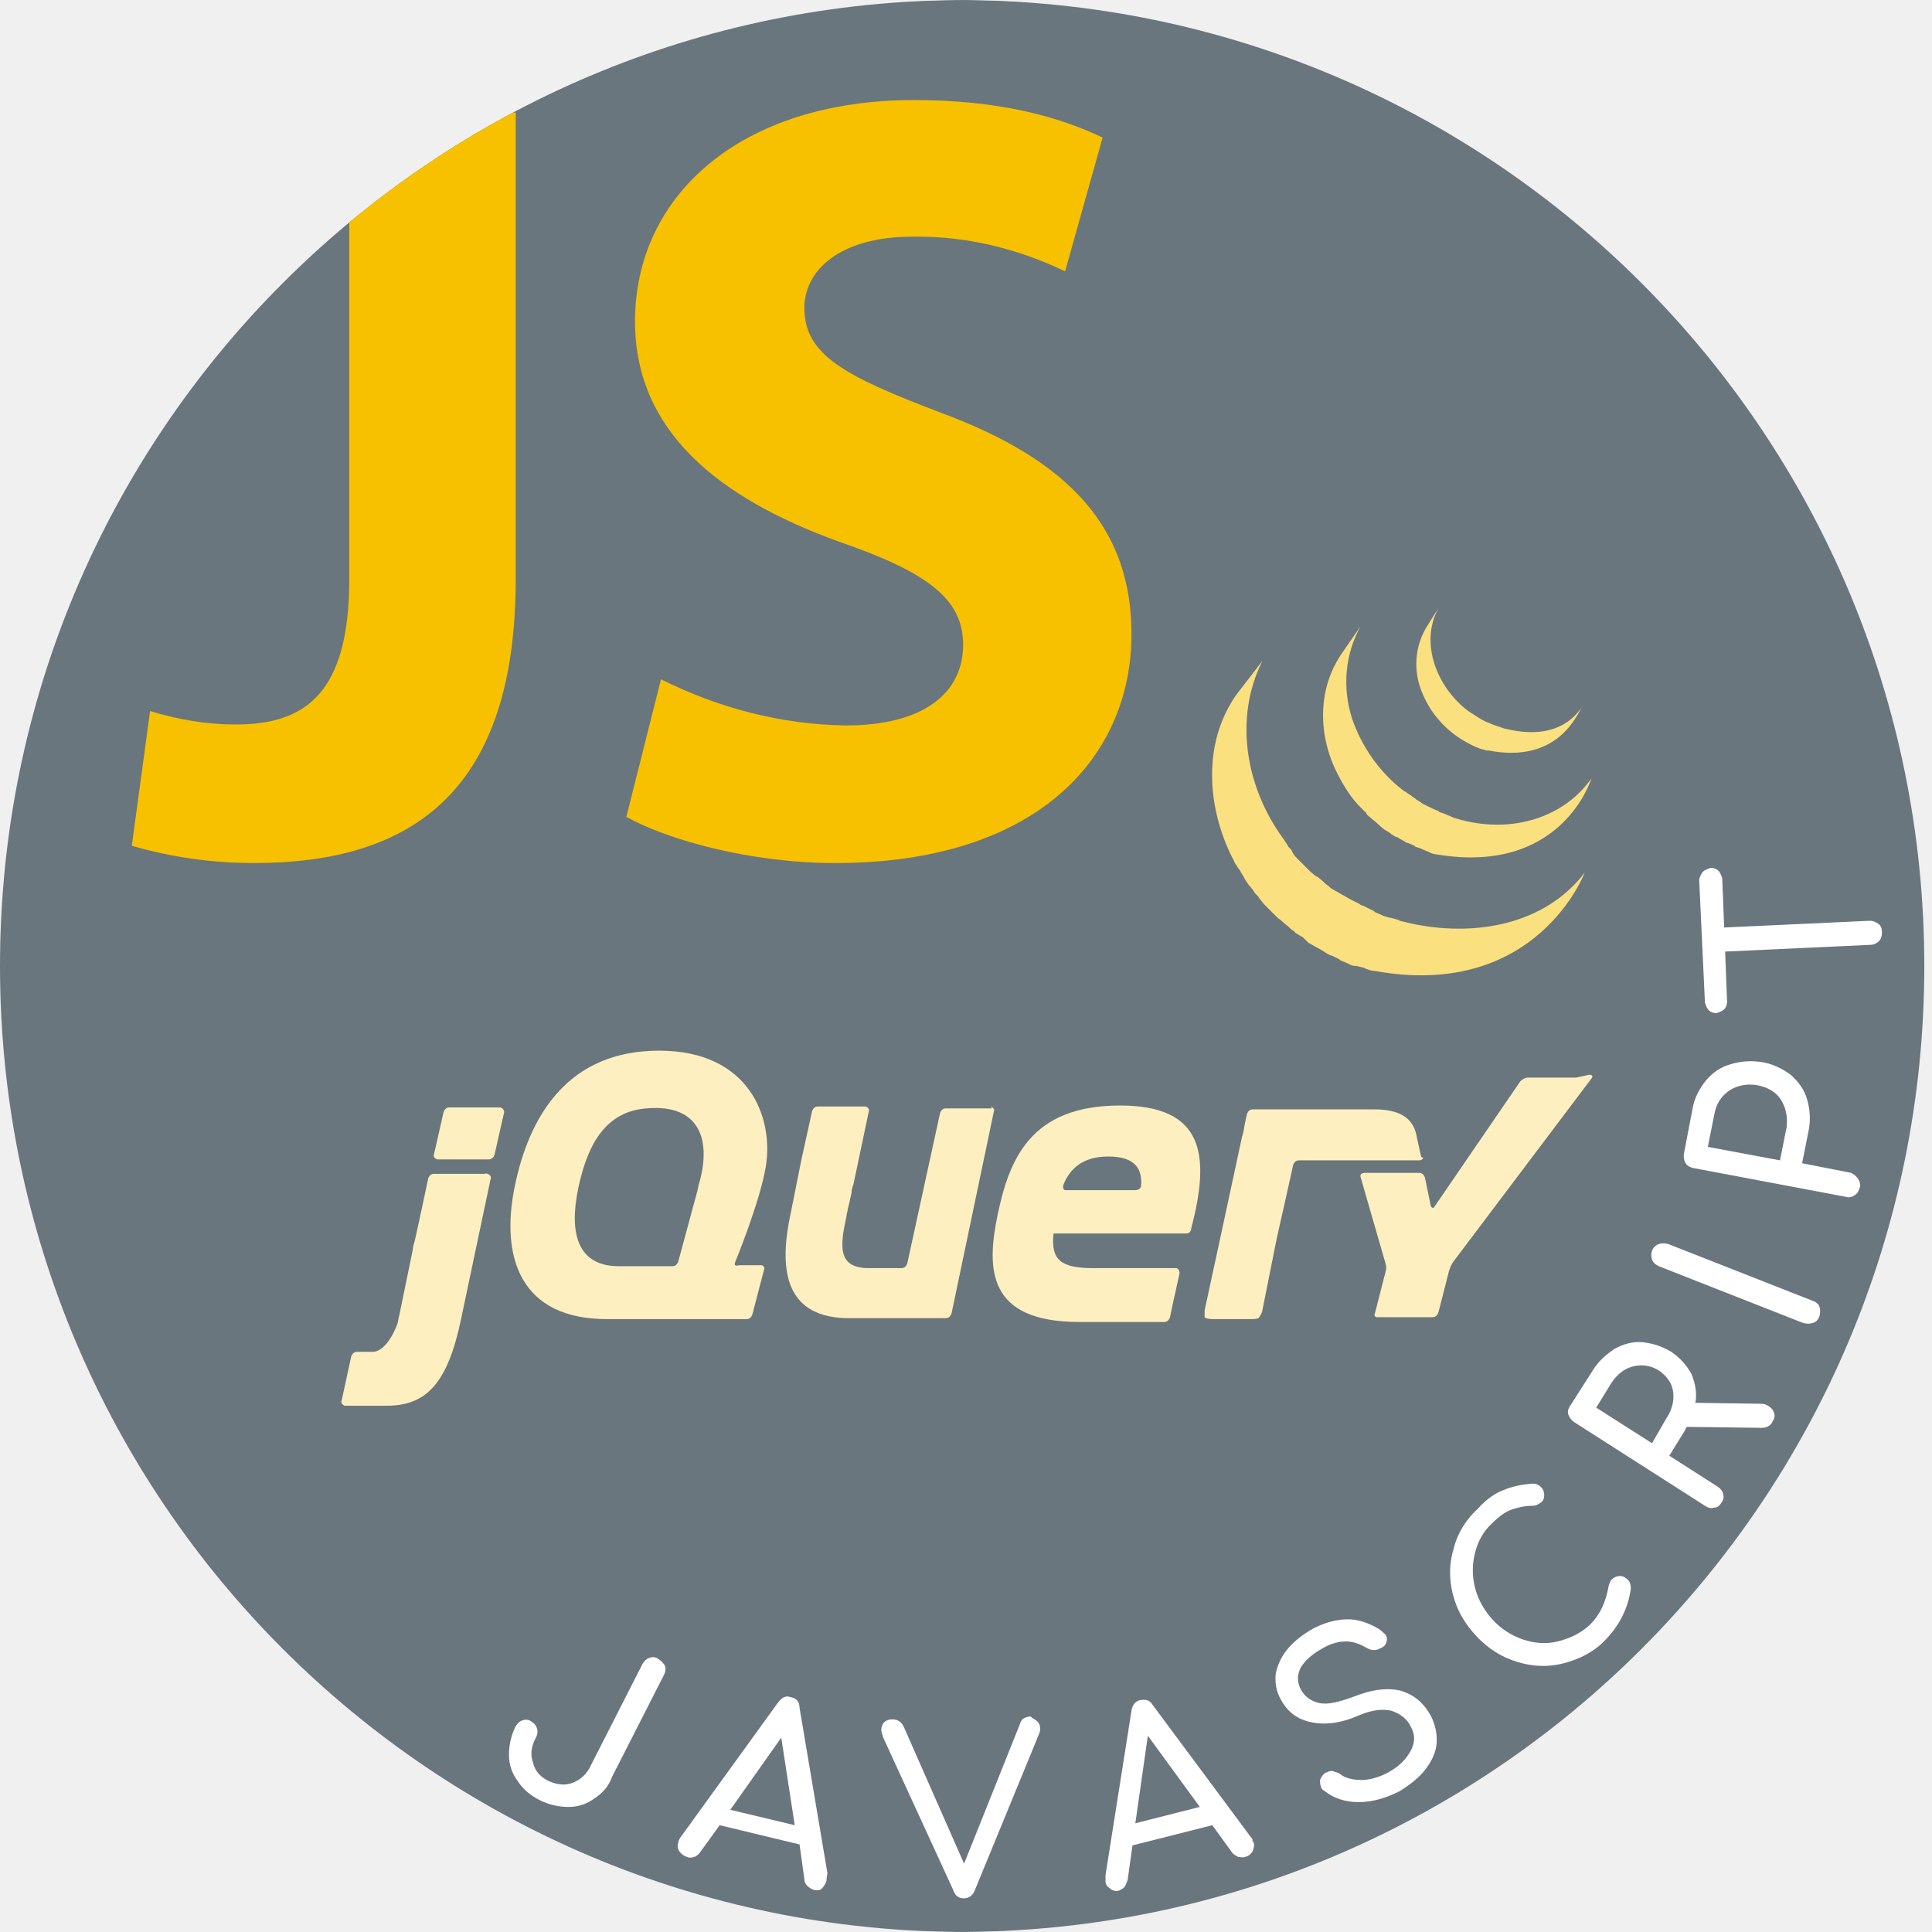
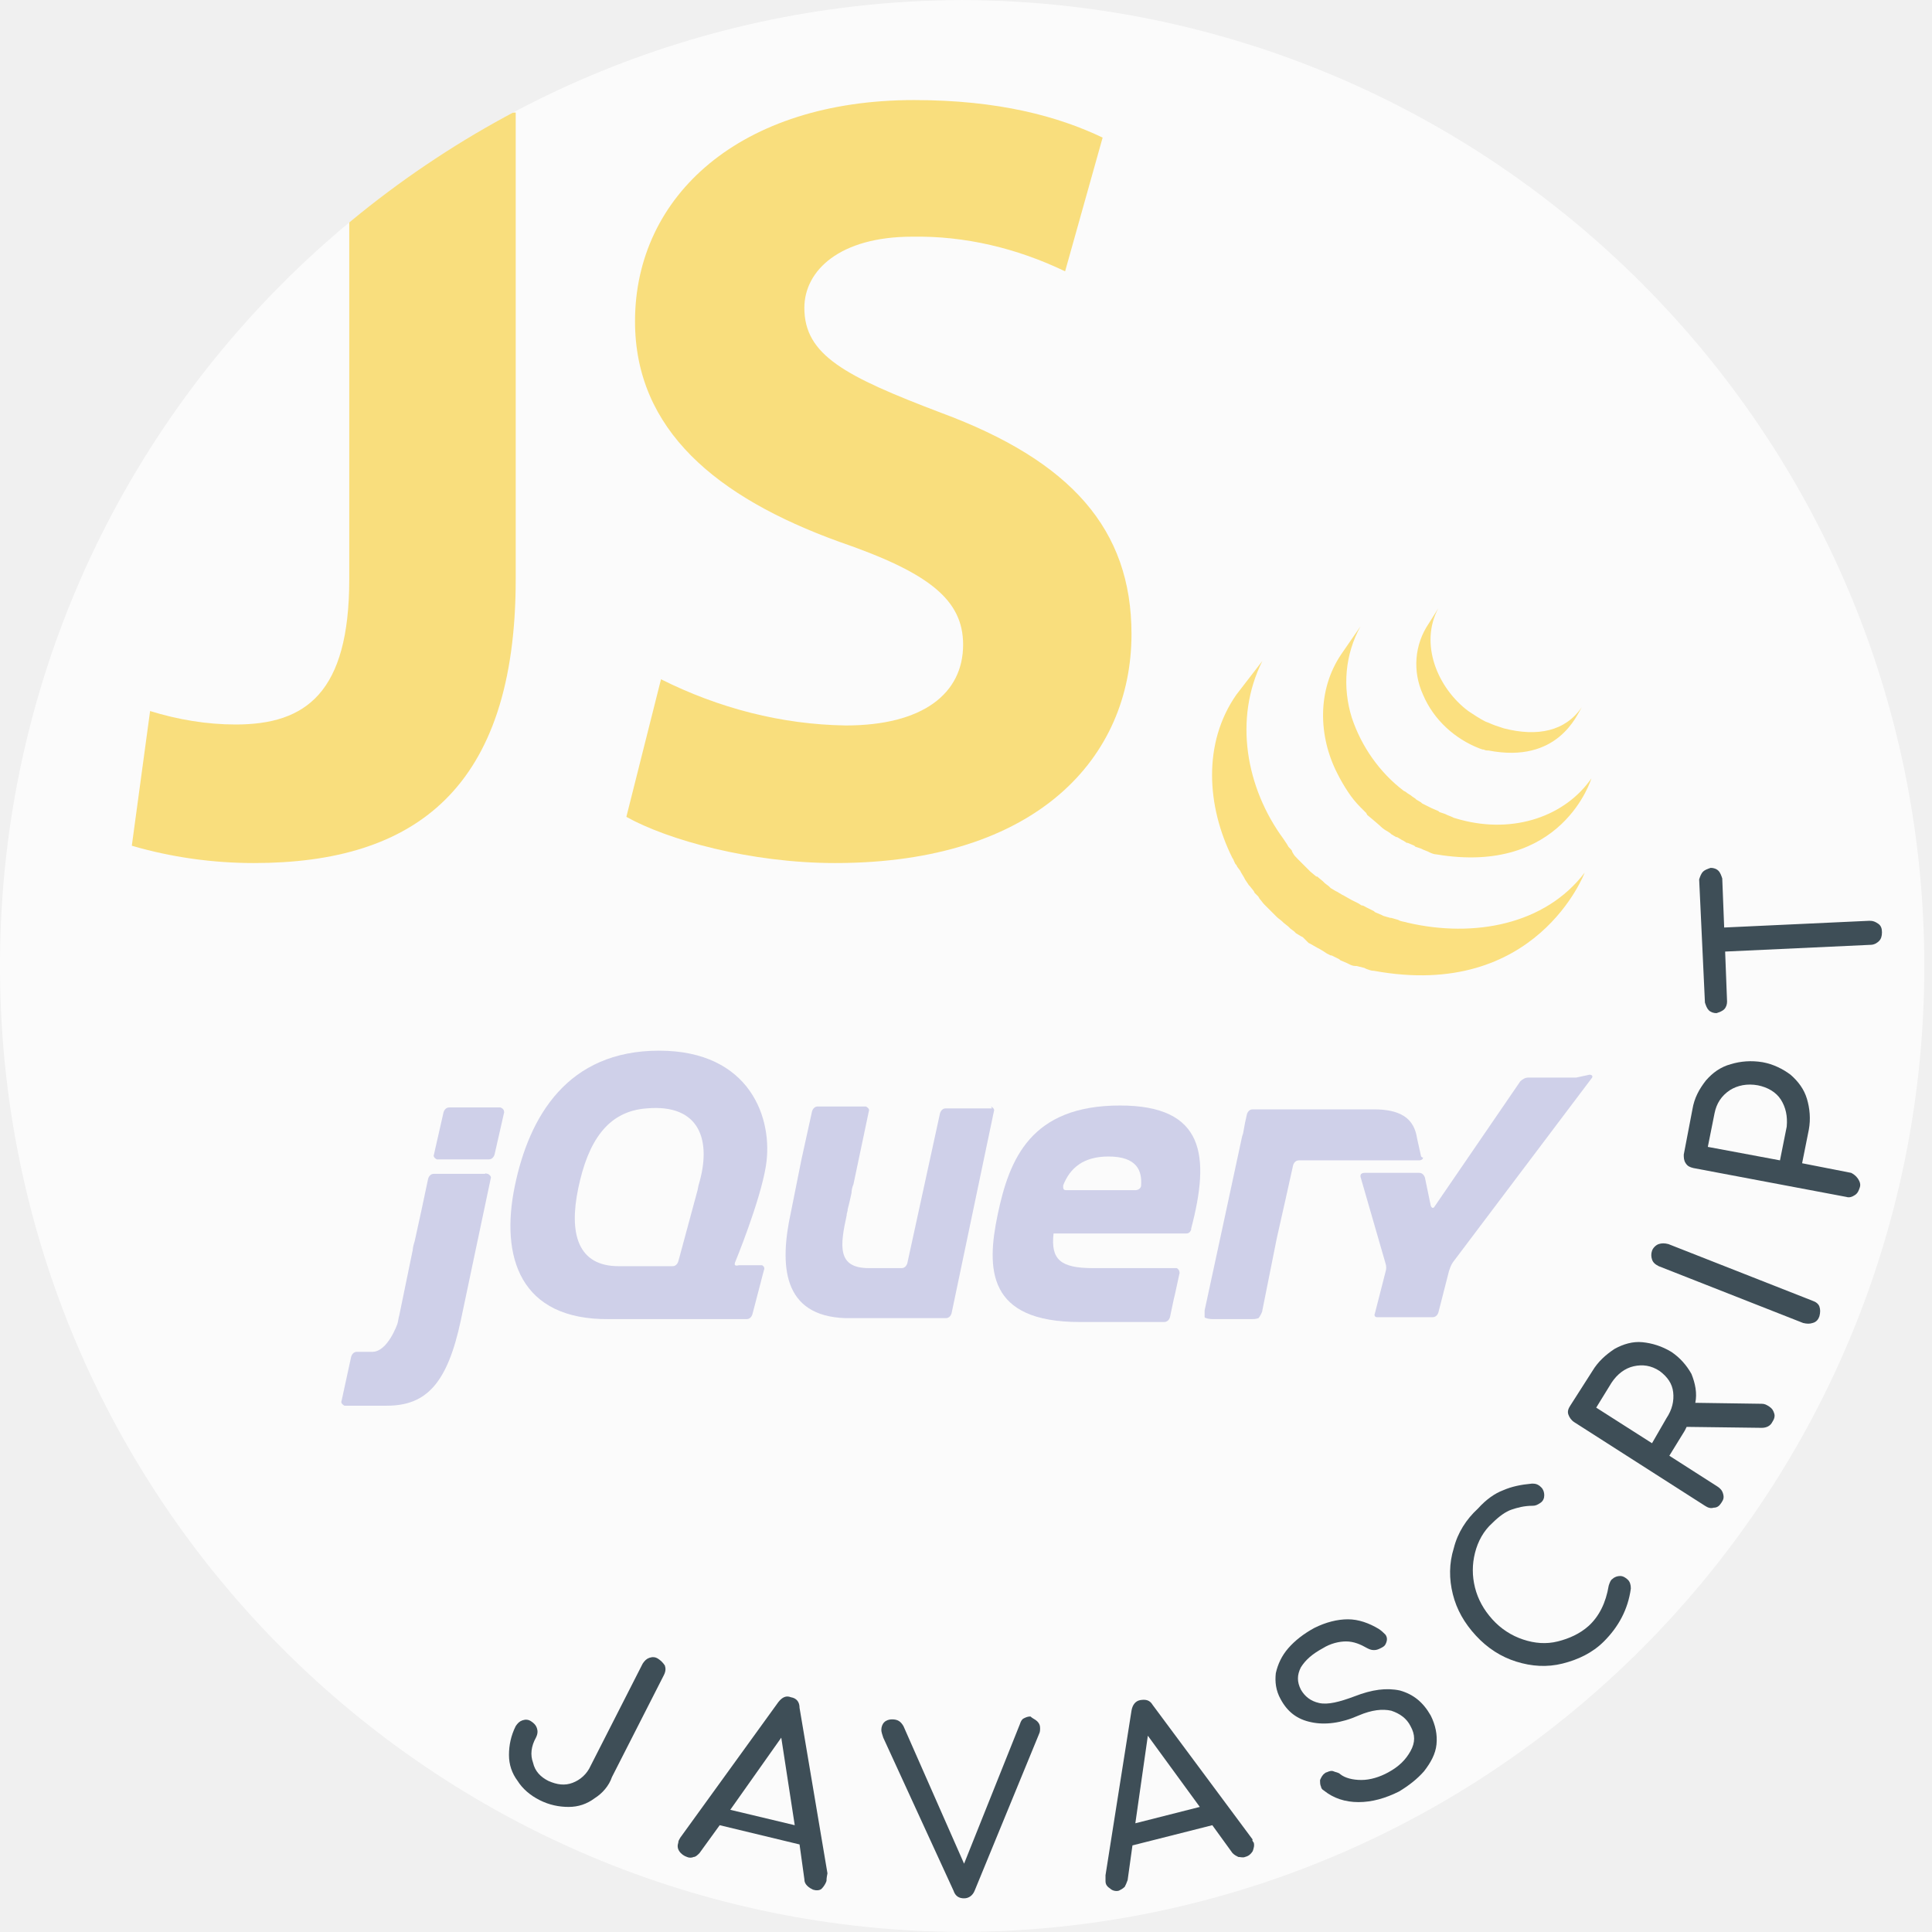
<svg xmlns="http://www.w3.org/2000/svg" xmlns:xlink="http://www.w3.org/1999/xlink" version="1.1" id="Layer_1" x="0px" y="0px" viewBox="0 0 200.8 200.8" style="enable-background:new 0 0 200.8 200.8;" xml:space="preserve">
  <style type="text/css">
	.st0{clip-path:url(#SVGID_2_);}
	.st1{opacity:0.75;}
- 	.st2{fill:#3E4E57;}
+ 	.st2{fill:#FFFFFF;}
	.st3{enable-background:new    ;}
- 	.st4{fill:#FFFFFF;}
- 	.st5{fill:#FDEFBF;}
+ 	.st4{fill:#3E4E57;}
+ 	.st5{fill:#CFD0E9;}
	.st6{fill:#FBE080;}
- 	.st7{fill:#F7C100;}
+ 	.st7{opacity:0.5;}
+ 	.st8{fill:#F7C100;}
</style>
  <g>
-     <defs>
-       <circle id="SVGID_1_" cx="100.4" cy="100.4" r="100.4" />
-     </defs>
-     <clipPath id="SVGID_2_">
-       <use xlink:href="#SVGID_1_" style="overflow:visible;" />
-     </clipPath>
-     <g class="st0">
-       <g class="st1">
-         <circle class="st2" cx="99.6" cy="100.4" r="100.4" />
-       </g>
-       <g class="st3">
-         <path class="st4" d="M61.8,186.9c-0.8,0.6-1.7,0.9-2.7,0.9c-1,0-2-0.2-3-0.7c-1-0.5-1.8-1.2-2.3-2c-0.6-0.8-0.9-1.7-0.9-2.7     c0-1,0.2-2,0.7-3c0.2-0.3,0.4-0.5,0.7-0.6c0.3-0.1,0.6-0.1,0.9,0.1c0.3,0.2,0.5,0.4,0.6,0.7c0.1,0.3,0.1,0.6-0.1,1     c-0.5,0.9-0.6,1.8-0.3,2.6c0.2,0.9,0.8,1.5,1.6,1.9c0.9,0.4,1.7,0.5,2.5,0.2c0.8-0.3,1.5-0.9,1.9-1.8l5.4-10.6     c0.2-0.3,0.4-0.5,0.7-0.6c0.3-0.1,0.6-0.1,0.9,0.1c0.3,0.2,0.5,0.4,0.7,0.7c0.1,0.3,0.1,0.6-0.1,1l-5.4,10.6     C63.3,185.6,62.6,186.4,61.8,186.9z" />
-       </g>
-       <g class="st3">
-         <path class="st4" d="M85.9,195.5c-0.1,0.3-0.3,0.6-0.5,0.8s-0.6,0.2-0.9,0.1c-0.2-0.1-0.4-0.2-0.6-0.4c-0.2-0.2-0.3-0.4-0.3-0.7     l-0.5-3.6l-8.3-2l-2.1,2.9c-0.2,0.2-0.4,0.4-0.6,0.4c-0.2,0.1-0.5,0.1-0.7,0c-0.3-0.1-0.6-0.3-0.8-0.6c-0.2-0.3-0.2-0.6-0.1-0.9     c0-0.2,0.1-0.3,0.2-0.5l10.2-14.1c0.4-0.5,0.8-0.7,1.3-0.5c0.6,0.1,0.9,0.5,0.9,1.1l2.9,17.2C85.9,195.2,85.9,195.4,85.9,195.5z      M82.6,189.7l-1.4-9.1l-5.3,7.5L82.6,189.7z" />
-       </g>
-       <g class="st3">
-         <path class="st4" d="M107.8,178.9c0.2,0.2,0.3,0.4,0.3,0.7c0,0.2,0,0.4-0.1,0.6l-6.7,16.3c-0.2,0.5-0.6,0.8-1.1,0.8     c-0.5,0-0.9-0.2-1.1-0.8l-7.3-15.9c-0.1-0.3-0.2-0.6-0.2-0.8c0-0.3,0.1-0.6,0.3-0.8s0.5-0.3,0.8-0.3c0.6,0,0.9,0.2,1.2,0.7     l6.3,14.3l5.8-14.5c0.1-0.3,0.2-0.5,0.4-0.6c0.2-0.1,0.4-0.2,0.7-0.2C107.3,178.6,107.6,178.7,107.8,178.9z" />
-       </g>
-       <g class="st3">
-         <path class="st4" d="M130.3,191.5c0.1,0.3,0,0.6-0.1,0.9c-0.2,0.3-0.4,0.5-0.8,0.6c-0.2,0.1-0.5,0-0.7,0     c-0.2-0.1-0.4-0.2-0.6-0.4l-2.1-2.9l-8.3,2.1l-0.5,3.6c-0.1,0.3-0.2,0.5-0.3,0.7c-0.2,0.2-0.4,0.3-0.6,0.4     c-0.3,0.1-0.7,0-0.9-0.2c-0.3-0.2-0.5-0.4-0.5-0.8c0-0.2,0-0.3,0-0.6l2.7-17.1c0.1-0.6,0.4-1,0.9-1.1c0.6-0.1,1,0,1.3,0.5     l10.4,14C130.1,191.2,130.2,191.4,130.3,191.5z M124.7,187.8l-5.4-7.4l-1.3,9.1L124.7,187.8z" />
-       </g>
-       <g class="st3">
-         <path class="st4" d="M140.1,168.3c1.1,0,2.2,0.4,3.2,1c0.3,0.2,0.5,0.4,0.7,0.6c0.2,0.3,0.2,0.6,0,1c-0.1,0.2-0.3,0.3-0.5,0.4     c-0.2,0.1-0.4,0.2-0.7,0.2s-0.5-0.1-0.7-0.2c-0.7-0.4-1.4-0.7-2.2-0.7c-0.7,0-1.6,0.2-2.4,0.7c-1.1,0.6-1.8,1.2-2.3,2     c-0.4,0.8-0.4,1.5,0,2.3c0.4,0.7,1,1.2,1.9,1.4c0.9,0.2,2.1-0.1,3.7-0.7c1.8-0.7,3.3-0.9,4.7-0.6c1.4,0.4,2.4,1.2,3.2,2.6     c0.5,1,0.7,2,0.6,3s-0.6,1.9-1.3,2.8c-0.7,0.8-1.6,1.5-2.6,2.1c-1.4,0.7-2.8,1.1-4.2,1.1c-1.4,0-2.6-0.4-3.6-1.2     c-0.2-0.1-0.3-0.3-0.3-0.4c-0.1-0.2-0.1-0.4-0.1-0.7c0.1-0.2,0.2-0.5,0.5-0.7c0,0,0.1-0.1,0.2-0.1c0.2-0.1,0.5-0.2,0.7-0.1     s0.5,0.1,0.7,0.3c0.5,0.4,1.3,0.6,2.2,0.6c0.9,0,1.9-0.3,2.8-0.8c1.1-0.6,1.8-1.3,2.3-2.2c0.5-0.9,0.5-1.7,0-2.6     c-0.4-0.8-1.1-1.3-2-1.6c-0.9-0.2-2-0.1-3.4,0.5c-1.8,0.8-3.5,1-4.9,0.7c-1.5-0.3-2.5-1.1-3.2-2.4c-0.5-0.9-0.6-1.8-0.5-2.7     c0.2-0.9,0.6-1.8,1.3-2.6c0.7-0.8,1.6-1.5,2.7-2.1C137.8,168.6,139,168.3,140.1,168.3z" />
-       </g>
-       <g class="st3">
-         <path class="st4" d="M156.2,154.9c0.9-0.4,1.9-0.6,3-0.7c0.2,0,0.4,0,0.6,0.1c0.2,0.1,0.3,0.2,0.4,0.3c0.2,0.2,0.3,0.5,0.3,0.8     s-0.1,0.6-0.4,0.8s-0.5,0.3-0.8,0.3c-0.9,0-1.6,0.2-2.2,0.4c-0.6,0.2-1.3,0.7-2,1.4c-0.9,0.8-1.5,1.9-1.8,3.1s-0.3,2.4,0,3.6     c0.3,1.2,0.9,2.3,1.8,3.3c0.9,1,2,1.7,3.2,2.1s2.4,0.5,3.6,0.2s2.3-0.8,3.2-1.6c1.1-1,1.8-2.4,2.1-4.2c0.1-0.3,0.2-0.6,0.4-0.7     c0.2-0.2,0.5-0.3,0.8-0.3c0.3,0,0.6,0.2,0.8,0.4c0.2,0.2,0.3,0.5,0.3,0.9c-0.3,2.2-1.3,4-2.8,5.5c-1.2,1.2-2.7,1.9-4.3,2.3     c-1.6,0.4-3.2,0.3-4.8-0.2c-1.6-0.5-3-1.4-4.2-2.7c-1.2-1.3-2-2.7-2.4-4.3s-0.4-3.2,0.1-4.8c0.4-1.6,1.3-3,2.5-4.1     C154.5,155.8,155.4,155.2,156.2,154.9z" />
-       </g>
-       <g class="st3">
-         <path class="st4" d="M183.9,146.2c0.3,0.2,0.4,0.4,0.5,0.7c0.1,0.3,0,0.6-0.2,0.9c-0.2,0.4-0.6,0.6-1.1,0.6l-7.8-0.1l-0.2,0.4     l-1.6,2.6l5,3.2c0.3,0.2,0.5,0.4,0.6,0.8s0,0.6-0.2,0.9c-0.2,0.3-0.4,0.5-0.8,0.5c-0.3,0.1-0.6,0-0.9-0.2l-13.6-8.7     c-0.3-0.2-0.5-0.5-0.6-0.8c-0.1-0.3,0-0.6,0.2-0.9l2.3-3.6c0.6-1,1.4-1.7,2.3-2.3c0.9-0.5,1.9-0.8,2.9-0.7s2,0.4,3,1     c0.9,0.6,1.6,1.4,2.1,2.3c0.4,1,0.6,2,0.4,3l6.9,0.1C183.4,145.9,183.6,146,183.9,146.2z M173.2,147.4c0.6-0.9,0.8-1.8,0.7-2.7     c-0.1-0.9-0.6-1.6-1.4-2.2c-0.9-0.6-1.8-0.7-2.7-0.5c-0.9,0.2-1.7,0.8-2.3,1.7l-1.6,2.6l5.8,3.7L173.2,147.4z" />
-       </g>
-       <g class="st3">
-         <path class="st4" d="M171.7,130.9c-0.1-0.3-0.1-0.6,0-0.9c0.1-0.3,0.4-0.6,0.7-0.7c0.3-0.1,0.6-0.1,1,0l15,5.9     c0.3,0.1,0.6,0.3,0.7,0.6c0.1,0.3,0.1,0.6,0,1c-0.1,0.3-0.3,0.6-0.7,0.7c-0.3,0.1-0.6,0.1-1,0l-15-5.9     C172,131.4,171.8,131.2,171.7,130.9z" />
-       </g>
-       <g class="st3">
-         <path class="st4" d="M193.1,122.5c0.2,0.3,0.3,0.6,0.2,0.9c-0.1,0.3-0.2,0.6-0.5,0.8c-0.3,0.2-0.6,0.3-0.9,0.2l-15.9-3     c-0.4-0.1-0.6-0.2-0.8-0.5c-0.2-0.3-0.2-0.6-0.2-0.9l0.9-4.7c0.2-1.2,0.7-2.1,1.4-3c0.7-0.8,1.5-1.4,2.6-1.7     c1-0.3,2.1-0.4,3.3-0.2c1.1,0.2,2.1,0.7,2.9,1.3c0.8,0.7,1.4,1.5,1.7,2.5c0.3,1,0.4,2.1,0.2,3.2l-0.7,3.5l5.1,1     C192.6,122,192.9,122.2,193.1,122.5z M185.1,114.3c-0.5-0.8-1.4-1.3-2.4-1.5c-1.1-0.2-2.1,0-2.9,0.5c-0.9,0.6-1.4,1.4-1.6,2.4     l-0.7,3.5l7.5,1.4l0.7-3.5C185.8,116,185.6,115.1,185.1,114.3z" />
-       </g>
-       <g class="st3">
-         <path class="st4" d="M177,90.6c0.2-0.2,0.5-0.3,0.8-0.4c0.3,0,0.6,0.1,0.8,0.3c0.2,0.2,0.3,0.5,0.4,0.8l0.2,5.1l15.1-0.7     c0.4,0,0.6,0.1,0.9,0.3c0.3,0.2,0.4,0.5,0.4,0.9c0,0.4-0.1,0.7-0.3,0.9c-0.2,0.2-0.5,0.4-0.9,0.4l-15.1,0.7l0.2,5.2     c0,0.3-0.1,0.6-0.3,0.8c-0.2,0.2-0.5,0.3-0.8,0.4c-0.3,0-0.6-0.1-0.8-0.3c-0.2-0.2-0.3-0.5-0.4-0.8l-0.6-12.8     C176.7,91.1,176.8,90.8,177,90.6z" />
-       </g>
-       <g>
-         <path class="st5" d="M52,115.1h-5.3c-0.3,0-0.5,0.2-0.6,0.5l-0.5,2.2l-0.5,2.2c-0.1,0.2,0.1,0.4,0.3,0.5c0,0,0.1,0,0.1,0h5.3     c0.3,0,0.5-0.2,0.6-0.5l0.5-2.2l0.5-2.2l0,0C52.4,115.4,52.3,115.2,52,115.1C52,115.2,52,115.1,52,115.1L52,115.1z" />
+     <g>
+       <defs>
+         <circle id="SVGID_1_" cx="100.4" cy="100.4" r="100.4" />
+       </defs>
+       <clipPath id="SVGID_2_">
+         <use xlink:href="#SVGID_1_" style="overflow:visible;" />
+       </clipPath>
+       <g class="st0">
+         <g class="st1">
+           <circle class="st2" cx="99.6" cy="100.4" r="100.4" />
+         </g>
        <g>
-           <path class="st5" d="M103.1,115.2h-4.8c-0.3,0-0.5,0.2-0.6,0.5l-1.7,7.8l-1.7,7.8c-0.1,0.3-0.3,0.5-0.6,0.5h-3.4      c-3.3,0-3-2.3-2.3-5.5c0,0,0-0.1,0-0.1l0.1-0.4c0,0,0-0.1,0-0.1l0.2-0.8l0.2-0.9c0-0.3,0.1-0.7,0.2-0.9l0.8-3.8l0.8-3.8      c0.1-0.2-0.1-0.4-0.3-0.5c0,0-0.1,0-0.1,0H85c-0.3,0-0.5,0.2-0.6,0.5l-1.1,5l-1,5l0,0l-0.1,0.5c-1.2,5.5-0.9,10.8,5.7,11h10.4      c0.3,0,0.5-0.2,0.6-0.5l2.2-10.5l2.2-10.5c0.1-0.2-0.1-0.4-0.3-0.5C103.1,115.2,103.1,115.2,103.1,115.2L103.1,115.2z" />
-           <path class="st5" d="M50.4,122h-5.3c-0.3,0-0.5,0.2-0.6,0.5l-0.7,3.3l-0.7,3.2c-0.1,0.3-0.2,0.7-0.2,0.9l-0.7,3.4l-0.7,3.4      c-0.1,0.3-0.1,0.6-0.2,0.9c0,0-1,2.9-2.6,2.9h-0.2h-1.4l0,0c-0.3,0-0.5,0.2-0.6,0.5l-0.5,2.3l-0.5,2.3c-0.1,0.2,0.1,0.4,0.3,0.5      c0,0,0.1,0,0.1,0c0.9,0,3,0,4.3,0c4.1,0,6.3-2.3,7.7-8.9l1.6-7.6l1.5-7.1c0.1-0.2-0.1-0.4-0.3-0.5C50.5,122,50.5,121.9,50.4,122      L50.4,122z" />
-           <path class="st5" d="M147.7,120.2l-0.2-0.9l-0.2-0.9l-0.1-0.5c-0.4-1.7-1.7-2.6-4.4-2.6h-12.6c-0.3,0-0.5,0.2-0.6,0.5l0,0      l-0.2,0.9l-0.2,1.1l-0.1,0.3l-2,9.3l-1.9,8.8c0,0.2,0,0.5,0,0.7c0,0.1,0.5,0.2,0.8,0.2h4c0.3,0,0.5,0,0.8-0.1      c0.1-0.1,0.4-0.6,0.4-0.8l0.7-3.5l0.7-3.5l0,0l0.1-0.5l0.9-4l0.8-3.6c0.1-0.3,0.3-0.5,0.6-0.5h12.5c0.2,0,0.4-0.1,0.4-0.3      C147.8,120.3,147.8,120.3,147.7,120.2L147.7,120.2z" />
-           <path class="st5" d="M163.8,112h-5c-0.3,0-0.6,0.2-0.8,0.4l-8.9,13c-0.1,0.2-0.3,0.2-0.4-0.1l-0.6-2.9c-0.1-0.3-0.3-0.5-0.6-0.5      h-5.7c-0.2,0-0.4,0.1-0.4,0.3c0,0,0,0.1,0,0.1l2.6,9c0.1,0.3,0.1,0.6,0,0.9l-1.1,4.3c-0.1,0.2,0,0.4,0.2,0.4c0,0,0.1,0,0.2,0      h5.6c0.3,0,0.5-0.2,0.6-0.5l1.1-4.3c0.1-0.3,0.2-0.6,0.4-0.9l14.4-19.1c0.2-0.2,0.1-0.4-0.2-0.4L163.8,112z" />
-           <path class="st5" d="M118.6,123.2L118.6,123.2c0,0.3-0.3,0.5-0.6,0.5h-7.2c-0.2,0-0.3-0.1-0.3-0.3c0,0,0-0.1,0-0.1l0,0l0,0      c0,0,0-0.1,0-0.1c0.7-1.8,2.1-3,4.7-3C118.2,120.2,118.7,121.7,118.6,123.2L118.6,123.2z M116.4,114.9      c-9.3,0-11.5,5.6-12.7,11.3c-1.2,5.7-1.1,11.2,8.5,11.2h2.7h6.1c0.3,0,0.5-0.2,0.6-0.5l0.4-1.9l0.1-0.4l0.5-2.3      c0-0.2-0.1-0.4-0.3-0.5c0,0-0.1,0-0.1,0h-8.6c-3.4,0-4.4-0.9-4.1-3.6h13.8c0.2,0,0.4-0.1,0.5-0.4c0,0,0-0.1,0-0.1l0,0      C125.8,120.1,125.2,114.9,116.4,114.9L116.4,114.9z" />
-           <path class="st5" d="M72.6,123.2l-0.1,0.5l0,0l-1,3.7l-1,3.7c-0.1,0.3-0.3,0.5-0.6,0.5h-5.6c-4.2,0-5.2-3.3-4.2-8.1s3-8,7.1-8.3      C72.8,114.7,74,118.6,72.6,123.2z M76.4,131.2c0,0,2.6-6.3,3.2-10c0.8-4.9-1.6-12-11.1-12s-13.5,6.8-15,14.1      c-1.5,7.3,0.5,13.9,9.8,13.8h7.4h6.9c0.3,0,0.5-0.2,0.6-0.5l1.2-4.6c0.1-0.2,0-0.4-0.2-0.5c0,0-0.1,0-0.1,0h-2.3      C76.4,131.6,76.3,131.5,76.4,131.2C76.3,131.2,76.3,131.2,76.4,131.2L76.4,131.2z" />
+           <g class="st3">
+             <path class="st4" d="M61.8,186.9c-0.8,0.6-1.7,0.9-2.7,0.9s-2-0.2-3-0.7s-1.8-1.2-2.3-2c-0.6-0.8-0.9-1.7-0.9-2.7s0.2-2,0.7-3       c0.2-0.3,0.4-0.5,0.7-0.6s0.6-0.1,0.9,0.1c0.3,0.2,0.5,0.4,0.6,0.7s0.1,0.6-0.1,1c-0.5,0.9-0.6,1.8-0.3,2.6       c0.2,0.9,0.8,1.5,1.6,1.9c0.9,0.4,1.7,0.5,2.5,0.2s1.5-0.9,1.9-1.8l5.4-10.6c0.2-0.3,0.4-0.5,0.7-0.6c0.3-0.1,0.6-0.1,0.9,0.1       c0.3,0.2,0.5,0.4,0.7,0.7c0.1,0.3,0.1,0.6-0.1,1l-5.4,10.6C63.3,185.6,62.6,186.4,61.8,186.9z" />
+           </g>
+           <g class="st3">
+             <path class="st4" d="M85.9,195.5c-0.1,0.3-0.3,0.6-0.5,0.8s-0.6,0.2-0.9,0.1c-0.2-0.1-0.4-0.2-0.6-0.4s-0.3-0.4-0.3-0.7       l-0.5-3.6l-8.3-2l-2.1,2.9c-0.2,0.2-0.4,0.4-0.6,0.4c-0.2,0.1-0.5,0.1-0.7,0c-0.3-0.1-0.6-0.3-0.8-0.6       c-0.2-0.3-0.2-0.6-0.1-0.9c0-0.2,0.1-0.3,0.2-0.5l10.2-14.1c0.4-0.5,0.8-0.7,1.3-0.5c0.6,0.1,0.9,0.5,0.9,1.1l2.9,17.2       C85.9,195.2,85.9,195.4,85.9,195.5z M82.6,189.7l-1.4-9.1l-5.3,7.5L82.6,189.7z" />
+           </g>
+           <g class="st3">
+             <path class="st4" d="M107.8,178.9c0.2,0.2,0.3,0.4,0.3,0.7c0,0.2,0,0.4-0.1,0.6l-6.7,16.3c-0.2,0.5-0.6,0.8-1.1,0.8       s-0.9-0.2-1.1-0.8l-7.3-15.9c-0.1-0.3-0.2-0.6-0.2-0.8c0-0.3,0.1-0.6,0.3-0.8s0.5-0.3,0.8-0.3c0.6,0,0.9,0.2,1.2,0.7l6.3,14.3       l5.8-14.5c0.1-0.3,0.2-0.5,0.4-0.6c0.2-0.1,0.4-0.2,0.7-0.2C107.3,178.6,107.6,178.7,107.8,178.9z" />
+           </g>
+           <g class="st3">
+             <path class="st4" d="M130.3,191.5c0.1,0.3,0,0.6-0.1,0.9c-0.2,0.3-0.4,0.5-0.8,0.6c-0.2,0.1-0.5,0-0.7,0       c-0.2-0.1-0.4-0.2-0.6-0.4l-2.1-2.9l-8.3,2.1l-0.5,3.6c-0.1,0.3-0.2,0.5-0.3,0.7c-0.2,0.2-0.4,0.3-0.6,0.4       c-0.3,0.1-0.7,0-0.9-0.2c-0.3-0.2-0.5-0.4-0.5-0.8c0-0.2,0-0.3,0-0.6l2.7-17.1c0.1-0.6,0.4-1,0.9-1.1c0.6-0.1,1,0,1.3,0.5       l10.4,14C130.1,191.2,130.2,191.4,130.3,191.5z M124.7,187.8l-5.4-7.4l-1.3,9.1L124.7,187.8z" />
+           </g>
+           <g class="st3">
+             <path class="st4" d="M140.1,168.3c1.1,0,2.2,0.4,3.2,1c0.3,0.2,0.5,0.4,0.7,0.6c0.2,0.3,0.2,0.6,0,1c-0.1,0.2-0.3,0.3-0.5,0.4       c-0.2,0.1-0.4,0.2-0.7,0.2s-0.5-0.1-0.7-0.2c-0.7-0.4-1.4-0.7-2.2-0.7c-0.7,0-1.6,0.2-2.4,0.7c-1.1,0.6-1.8,1.2-2.3,2       c-0.4,0.8-0.4,1.5,0,2.3c0.4,0.7,1,1.2,1.9,1.4s2.1-0.1,3.7-0.7c1.8-0.7,3.3-0.9,4.7-0.6c1.4,0.4,2.4,1.2,3.2,2.6       c0.5,1,0.7,2,0.6,3s-0.6,1.9-1.3,2.8c-0.7,0.8-1.6,1.5-2.6,2.1c-1.4,0.7-2.8,1.1-4.2,1.1s-2.6-0.4-3.6-1.2       c-0.2-0.1-0.3-0.3-0.3-0.4c-0.1-0.2-0.1-0.4-0.1-0.7c0.1-0.2,0.2-0.5,0.5-0.7c0,0,0.1-0.1,0.2-0.1c0.2-0.1,0.5-0.2,0.7-0.1       s0.5,0.1,0.7,0.3c0.5,0.4,1.3,0.6,2.2,0.6s1.9-0.3,2.8-0.8c1.1-0.6,1.8-1.3,2.3-2.2s0.5-1.7,0-2.6c-0.4-0.8-1.1-1.3-2-1.6       c-0.9-0.2-2-0.1-3.4,0.5c-1.8,0.8-3.5,1-4.9,0.7c-1.5-0.3-2.5-1.1-3.2-2.4c-0.5-0.9-0.6-1.8-0.5-2.7c0.2-0.9,0.6-1.8,1.3-2.6       s1.6-1.5,2.7-2.1C137.8,168.6,139,168.3,140.1,168.3z" />
+           </g>
+           <g class="st3">
+             <path class="st4" d="M156.2,154.9c0.9-0.4,1.9-0.6,3-0.7c0.2,0,0.4,0,0.6,0.1c0.2,0.1,0.3,0.2,0.4,0.3c0.2,0.2,0.3,0.5,0.3,0.8       s-0.1,0.6-0.4,0.8s-0.5,0.3-0.8,0.3c-0.9,0-1.6,0.2-2.2,0.4c-0.6,0.2-1.3,0.7-2,1.4c-0.9,0.8-1.5,1.9-1.8,3.1s-0.3,2.4,0,3.6       c0.3,1.2,0.9,2.3,1.8,3.3c0.9,1,2,1.7,3.2,2.1s2.4,0.5,3.6,0.2s2.3-0.8,3.2-1.6c1.1-1,1.8-2.4,2.1-4.2c0.1-0.3,0.2-0.6,0.4-0.7       c0.2-0.2,0.5-0.3,0.8-0.3s0.6,0.2,0.8,0.4s0.3,0.5,0.3,0.9c-0.3,2.2-1.3,4-2.8,5.5c-1.2,1.2-2.7,1.9-4.3,2.3       c-1.6,0.4-3.2,0.3-4.8-0.2s-3-1.4-4.2-2.7s-2-2.7-2.4-4.3s-0.4-3.2,0.1-4.8c0.4-1.6,1.3-3,2.5-4.1       C154.5,155.8,155.4,155.2,156.2,154.9z" />
+           </g>
+           <g class="st3">
+             <path class="st4" d="M183.9,146.2c0.3,0.2,0.4,0.4,0.5,0.7s0,0.6-0.2,0.9c-0.2,0.4-0.6,0.6-1.1,0.6l-7.8-0.1l-0.2,0.4l-1.6,2.6       l5,3.2c0.3,0.2,0.5,0.4,0.6,0.8s0,0.6-0.2,0.9c-0.2,0.3-0.4,0.5-0.8,0.5c-0.3,0.1-0.6,0-0.9-0.2l-13.6-8.7       c-0.3-0.2-0.5-0.5-0.6-0.8s0-0.6,0.2-0.9l2.3-3.6c0.6-1,1.4-1.7,2.3-2.3c0.9-0.5,1.9-0.8,2.9-0.7s2,0.4,3,1       c0.9,0.6,1.6,1.4,2.1,2.3c0.4,1,0.6,2,0.4,3l6.9,0.1C183.4,145.9,183.6,146,183.9,146.2z M173.2,147.4c0.6-0.9,0.8-1.8,0.7-2.7       s-0.6-1.6-1.4-2.2c-0.9-0.6-1.8-0.7-2.7-0.5s-1.7,0.8-2.3,1.7l-1.6,2.6l5.8,3.7L173.2,147.4z" />
+           </g>
+           <g class="st3">
+             <path class="st4" d="M171.7,130.9c-0.1-0.3-0.1-0.6,0-0.9c0.1-0.3,0.4-0.6,0.7-0.7c0.3-0.1,0.6-0.1,1,0l15,5.9       c0.3,0.1,0.6,0.3,0.7,0.6c0.1,0.3,0.1,0.6,0,1c-0.1,0.3-0.3,0.6-0.7,0.7c-0.3,0.1-0.6,0.1-1,0l-15-5.9       C172,131.4,171.8,131.2,171.7,130.9z" />
+           </g>
+           <g class="st3">
+             <path class="st4" d="M193.1,122.5c0.2,0.3,0.3,0.6,0.2,0.9s-0.2,0.6-0.5,0.8c-0.3,0.2-0.6,0.3-0.9,0.2l-15.9-3       c-0.4-0.1-0.6-0.2-0.8-0.5s-0.2-0.6-0.2-0.9l0.9-4.7c0.2-1.2,0.7-2.1,1.4-3c0.7-0.8,1.5-1.4,2.6-1.7c1-0.3,2.1-0.4,3.3-0.2       c1.1,0.2,2.1,0.7,2.9,1.3c0.8,0.7,1.4,1.5,1.7,2.5s0.4,2.1,0.2,3.2l-0.7,3.5l5.1,1C192.6,122,192.9,122.2,193.1,122.5z        M185.1,114.3c-0.5-0.8-1.4-1.3-2.4-1.5c-1.1-0.2-2.1,0-2.9,0.5c-0.9,0.6-1.4,1.4-1.6,2.4l-0.7,3.5l7.5,1.4l0.7-3.5       C185.8,116,185.6,115.1,185.1,114.3z" />
+           </g>
+           <g class="st3">
+             <path class="st4" d="M177,90.6c0.2-0.2,0.5-0.3,0.8-0.4c0.3,0,0.6,0.1,0.8,0.3c0.2,0.2,0.3,0.5,0.4,0.8l0.2,5.1l15.1-0.7       c0.4,0,0.6,0.1,0.9,0.3c0.3,0.2,0.4,0.5,0.4,0.9s-0.1,0.7-0.3,0.9c-0.2,0.2-0.5,0.4-0.9,0.4l-15.1,0.7l0.2,5.2       c0,0.3-0.1,0.6-0.3,0.8c-0.2,0.2-0.5,0.3-0.8,0.4c-0.3,0-0.6-0.1-0.8-0.3c-0.2-0.2-0.3-0.5-0.4-0.8l-0.6-12.8       C176.7,91.1,176.8,90.8,177,90.6z" />
+           </g>
        </g>
-       </g>
-       <g>
-         <path class="st6" d="M128.5,72.2c-3.5,5-3.1,11.6-0.4,17c0.1,0.1,0.1,0.2,0.2,0.4s0.1,0.2,0.1,0.2s0.1,0.1,0.1,0.1l0.1,0.2     l0.3,0.4l0.1,0.2l0.3,0.5l0.1,0.2l0.4,0.6l0,0l0.1,0.1l0.4,0.5l0.1,0.2l0.4,0.4c0,0.1,0.1,0.1,0.1,0.2c0.2,0.2,0.3,0.4,0.5,0.6     l0,0l0,0l0.5,0.5l0.2,0.2l0.4,0.4l0.2,0.2c0.2,0.2,0.4,0.3,0.6,0.5l0,0l0.1,0.1l0.5,0.4l0.2,0.2l0.4,0.3l0.2,0.2l0.5,0.3l0.2,0.1     l0,0L136,98l0.2,0.1l0.7,0.4l0.2,0.1l0.5,0.3l0.3,0.2l0.4,0.2h0.1l0.2,0.1l0.6,0.3l0.1,0.1l0.7,0.3l0.2,0.1     c0.2,0.1,0.4,0.2,0.7,0.2h0.1l0.8,0.2l0.2,0.1c0.3,0.1,0.5,0.2,0.8,0.2c16.9,3.1,21.9-10.2,21.9-10.2c-4.1,5.4-11.5,6.8-18.4,5.2     c-0.3-0.1-0.5-0.1-0.8-0.2l-0.2-0.1l-0.7-0.2h-0.1l-0.7-0.2l-0.2-0.1l-0.7-0.3l-0.1-0.1l-0.6-0.3l-0.2-0.1     c-0.2-0.1-0.3-0.2-0.5-0.2l-0.3-0.2c-0.2-0.1-0.4-0.2-0.6-0.3l-0.2-0.1l-0.7-0.4l-0.2-0.1l-0.5-0.3l-0.2-0.1l-0.5-0.3l-0.2-0.2     l-0.4-0.3l-0.2-0.2l-0.6-0.5h-0.1l-0.6-0.5l-0.2-0.2l-0.4-0.4l-0.2-0.2l-0.5-0.5l0,0c-0.2-0.2-0.4-0.4-0.5-0.6s-0.1-0.1-0.1-0.2     s-0.2-0.3-0.4-0.5c0-0.1-0.1-0.1-0.1-0.2l-0.4-0.6c-3.9-5.3-5.2-12.5-2.2-18.5" />
-         <path class="st6" d="M139.4,68c-2.5,3.7-2.4,8.5-0.4,12.4c0.3,0.6,0.7,1.3,1.1,1.9c0.4,0.6,0.8,1.1,1.3,1.6l0.6,0.6l0.1,0.2     l0.6,0.5l0,0l0,0l0.7,0.6l0.1,0.1c0.2,0.2,0.5,0.4,0.7,0.5l0,0l0.3,0.2l0.1,0.1l0.5,0.3h0.1l0.5,0.3l0.2,0.1l0.3,0.2h0.1l0.7,0.3     l0.1,0.1l0.6,0.2l0.2,0.1l0.5,0.2l0.2,0.1c0.2,0.1,0.5,0.2,0.7,0.2c13.1,2.2,16.1-7.9,16.1-7.9c-2.7,3.9-8,5.8-13.6,4.3l-0.7-0.2     l-0.2-0.1l-0.5-0.2l-0.2-0.1l-0.6-0.2l-0.1-0.1l-0.7-0.3l-0.4-0.2l-0.2-0.1l-0.4-0.2l-0.1-0.1l-0.5-0.3l-0.1-0.1l-0.3-0.2     c-0.2-0.2-0.5-0.3-0.7-0.5l-0.2-0.1c-2.5-1.9-4.4-4.6-5.4-7.6c-1-3.2-0.7-6.6,0.9-9.5" />
-         <path class="st6" d="M148.5,64.8c-1.5,2.2-1.7,5-0.6,7.4c1.1,2.6,3.3,4.6,5.9,5.6l0.3,0.1h0.1c0.2,0.1,0.3,0.1,0.5,0.1     c7.2,1.4,9.2-3.7,9.7-4.5c-1.7,2.5-4.6,3.1-8.1,2.2c-0.3-0.1-0.6-0.2-0.9-0.3c-0.3-0.1-0.7-0.3-1-0.4c-0.6-0.3-1.2-0.7-1.8-1.1     c-3.2-2.4-5.1-7-3.1-10.7" />
-       </g>
-       <g id="Layer_1-2">
        <g>
-           <path class="st7" d="M36.3,11.7h17.3v48.5c0,21.8-10.5,29.5-27.2,29.5c-4.3,0-8.6-0.6-12.7-1.8l1.9-14c2.9,0.9,5.9,1.4,8.9,1.4      c7.3,0,11.8-3.3,11.8-15.1V11.7z" />
-           <path class="st7" d="M68.7,70.6c6,3,12.5,4.7,19.2,4.8c8,0,12.2-3.3,12.2-8.4c0-4.7-3.6-7.5-12.9-10.7      C74.5,51.7,66,44.7,66,33.4c0-13.1,11-23,29-23c8.8,0,15,1.7,19.6,3.9l-3.9,13.9c-5-2.4-10.4-3.7-15.9-3.6      c-7.5,0-11.2,3.5-11.2,7.4c0,4.9,4.2,7.1,14.2,10.9c13.5,5,19.8,12.1,19.8,23c0,12.8-9.8,23.8-30.8,23.8      c-8.8,0-17.4-2.4-21.7-4.8L68.7,70.6z" />
+           <path class="st5" d="M52,115.1h-5.3c-0.3,0-0.5,0.2-0.6,0.5l-0.5,2.2l-0.5,2.2c-0.1,0.2,0.1,0.4,0.3,0.5h0.1h5.3      c0.3,0,0.5-0.2,0.6-0.5l0.5-2.2l0.5-2.2l0,0C52.4,115.4,52.3,115.2,52,115.1C52,115.2,52,115.1,52,115.1L52,115.1z" />
+           <g>
+             <path class="st5" d="M103.1,115.2h-4.8c-0.3,0-0.5,0.2-0.6,0.5l-1.7,7.8l-1.7,7.8c-0.1,0.3-0.3,0.5-0.6,0.5h-3.4       c-3.3,0-3-2.3-2.3-5.5v-0.1l0.1-0.4v-0.1l0.2-0.8l0.2-0.9c0-0.3,0.1-0.7,0.2-0.9l0.8-3.8l0.8-3.8c0.1-0.2-0.1-0.4-0.3-0.5h-0.1       H85c-0.3,0-0.5,0.2-0.6,0.5l-1.1,5l-1,5l0,0l-0.1,0.5c-1.2,5.5-0.9,10.8,5.7,11h10.4c0.3,0,0.5-0.2,0.6-0.5l2.2-10.5l2.2-10.5       c0.1-0.2-0.1-0.4-0.3-0.5C103.1,115.2,103.1,115.2,103.1,115.2L103.1,115.2z" />
+             <path class="st5" d="M50.4,122h-5.3c-0.3,0-0.5,0.2-0.6,0.5l-0.7,3.3l-0.7,3.2c-0.1,0.3-0.2,0.7-0.2,0.9l-0.7,3.4l-0.7,3.4       c-0.1,0.3-0.1,0.6-0.2,0.9c0,0-1,2.9-2.6,2.9h-0.2h-1.4l0,0c-0.3,0-0.5,0.2-0.6,0.5l-0.5,2.3l-0.5,2.3       c-0.1,0.2,0.1,0.4,0.3,0.5h0.1c0.9,0,3,0,4.3,0c4.1,0,6.3-2.3,7.7-8.9l1.6-7.6l1.5-7.1c0.1-0.2-0.1-0.4-0.3-0.5       C50.5,122,50.5,121.9,50.4,122L50.4,122z" />
+             <path class="st5" d="M147.7,120.2l-0.2-0.9l-0.2-0.9l-0.1-0.5c-0.4-1.7-1.7-2.6-4.4-2.6h-12.6c-0.3,0-0.5,0.2-0.6,0.5l0,0       l-0.2,0.9l-0.2,1.1l-0.1,0.3l-2,9.3l-1.9,8.8c0,0.2,0,0.5,0,0.7c0,0.1,0.5,0.2,0.8,0.2h4c0.3,0,0.5,0,0.8-0.1       c0.1-0.1,0.4-0.6,0.4-0.8l0.7-3.5l0.7-3.5l0,0l0.1-0.5l0.9-4l0.8-3.6c0.1-0.3,0.3-0.5,0.6-0.5h12.5c0.2,0,0.4-0.1,0.4-0.3       C147.8,120.3,147.8,120.3,147.7,120.2L147.7,120.2z" />
+             <path class="st5" d="M163.8,112h-5c-0.3,0-0.6,0.2-0.8,0.4l-8.9,13c-0.1,0.2-0.3,0.2-0.4-0.1l-0.6-2.9       c-0.1-0.3-0.3-0.5-0.6-0.5h-5.7c-0.2,0-0.4,0.1-0.4,0.3v0.1l2.6,9c0.1,0.3,0.1,0.6,0,0.9l-1.1,4.3c-0.1,0.2,0,0.4,0.2,0.4       c0,0,0.1,0,0.2,0h5.6c0.3,0,0.5-0.2,0.6-0.5l1.1-4.3c0.1-0.3,0.2-0.6,0.4-0.9l14.4-19.1c0.2-0.2,0.1-0.4-0.2-0.4L163.8,112z" />
+             <path class="st5" d="M118.6,123.2L118.6,123.2c0,0.3-0.3,0.5-0.6,0.5h-7.2c-0.2,0-0.3-0.1-0.3-0.3v-0.1l0,0l0,0v-0.1       c0.7-1.8,2.1-3,4.7-3C118.2,120.2,118.7,121.7,118.6,123.2L118.6,123.2z M116.4,114.9c-9.3,0-11.5,5.6-12.7,11.3       s-1.1,11.2,8.5,11.2h2.7h6.1c0.3,0,0.5-0.2,0.6-0.5l0.4-1.9l0.1-0.4l0.5-2.3c0-0.2-0.1-0.4-0.3-0.5h-0.1h-8.6       c-3.4,0-4.4-0.9-4.1-3.6h13.8c0.2,0,0.4-0.1,0.5-0.4v-0.1l0,0C125.8,120.1,125.2,114.9,116.4,114.9L116.4,114.9z" />
+             <path class="st5" d="M72.6,123.2l-0.1,0.5l0,0l-1,3.7l-1,3.7c-0.1,0.3-0.3,0.5-0.6,0.5h-5.6c-4.2,0-5.2-3.3-4.2-8.1       s3-8,7.1-8.3C72.8,114.7,74,118.6,72.6,123.2z M76.4,131.2c0,0,2.6-6.3,3.2-10c0.8-4.9-1.6-12-11.1-12s-13.5,6.8-15,14.1       s0.5,13.9,9.8,13.8h7.4h6.9c0.3,0,0.5-0.2,0.6-0.5l1.2-4.6c0.1-0.2,0-0.4-0.2-0.5h-0.1h-2.3C76.4,131.6,76.3,131.5,76.4,131.2       C76.3,131.2,76.3,131.2,76.4,131.2L76.4,131.2z" />
+           </g>
+         </g>
+         <g>
+           <path class="st6" d="M128.5,72.2c-3.5,5-3.1,11.6-0.4,17c0.1,0.1,0.1,0.2,0.2,0.4s0.1,0.2,0.1,0.2l0.1,0.1l0.1,0.2l0.3,0.4      l0.1,0.2l0.3,0.5l0.1,0.2l0.4,0.6l0,0l0.1,0.1l0.4,0.5l0.1,0.2l0.4,0.4c0,0.1,0.1,0.1,0.1,0.2c0.2,0.2,0.3,0.4,0.5,0.6l0,0l0,0      l0.5,0.5l0.2,0.2l0.4,0.4l0.2,0.2c0.2,0.2,0.4,0.3,0.6,0.5l0,0l0.1,0.1l0.5,0.4l0.2,0.2l0.4,0.3l0.2,0.2l0.5,0.3l0.2,0.1l0,0      L136,98l0.2,0.1l0.7,0.4l0.2,0.1l0.5,0.3l0.3,0.2l0.4,0.2h0.1l0.2,0.1l0.6,0.3l0.1,0.1l0.7,0.3l0.2,0.1c0.2,0.1,0.4,0.2,0.7,0.2      h0.1l0.8,0.2l0.2,0.1c0.3,0.1,0.5,0.2,0.8,0.2c16.9,3.1,21.9-10.2,21.9-10.2c-4.1,5.4-11.5,6.8-18.4,5.2      c-0.3-0.1-0.5-0.1-0.8-0.2l-0.2-0.1l-0.7-0.2h-0.1l-0.7-0.2l-0.2-0.1l-0.7-0.3l-0.1-0.1l-0.6-0.3l-0.2-0.1      c-0.2-0.1-0.3-0.2-0.5-0.2l-0.3-0.2c-0.2-0.1-0.4-0.2-0.6-0.3l-0.2-0.1l-0.7-0.4l-0.2-0.1l-0.5-0.3l-0.2-0.1l-0.5-0.3l-0.2-0.2      l-0.4-0.3l-0.2-0.2l-0.6-0.5h-0.1l-0.6-0.5l-0.2-0.2l-0.4-0.4l-0.2-0.2l-0.5-0.5l0,0c-0.2-0.2-0.4-0.4-0.5-0.6s-0.1-0.1-0.1-0.2      s-0.2-0.3-0.4-0.5c0-0.1-0.1-0.1-0.1-0.2l-0.4-0.6c-3.9-5.3-5.2-12.5-2.2-18.5" />
+           <path class="st6" d="M139.4,68c-2.5,3.7-2.4,8.5-0.4,12.4c0.3,0.6,0.7,1.3,1.1,1.9c0.4,0.6,0.8,1.1,1.3,1.6l0.6,0.6l0.1,0.2      l0.6,0.5l0,0l0,0l0.7,0.6l0.1,0.1c0.2,0.2,0.5,0.4,0.7,0.5l0,0l0.3,0.2l0.1,0.1l0.5,0.3h0.1l0.5,0.3l0.2,0.1l0.3,0.2h0.1      l0.7,0.3l0.1,0.1l0.6,0.2l0.2,0.1l0.5,0.2l0.2,0.1c0.2,0.1,0.5,0.2,0.7,0.2c13.1,2.2,16.1-7.9,16.1-7.9c-2.7,3.9-8,5.8-13.6,4.3      l-0.7-0.2l-0.2-0.1l-0.5-0.2l-0.2-0.1l-0.6-0.2l-0.1-0.1l-0.7-0.3l-0.4-0.2l-0.2-0.1l-0.4-0.2l-0.1-0.1l-0.5-0.3l-0.1-0.1      l-0.3-0.2c-0.2-0.2-0.5-0.3-0.7-0.5l-0.2-0.1c-2.5-1.9-4.4-4.6-5.4-7.6c-1-3.2-0.7-6.6,0.9-9.5" />
+           <path class="st6" d="M148.5,64.8c-1.5,2.2-1.7,5-0.6,7.4c1.1,2.6,3.3,4.6,5.9,5.6l0.3,0.1h0.1c0.2,0.1,0.3,0.1,0.5,0.1      c7.2,1.4,9.2-3.7,9.7-4.5c-1.7,2.5-4.6,3.1-8.1,2.2c-0.3-0.1-0.6-0.2-0.9-0.3c-0.3-0.1-0.7-0.3-1-0.4c-0.6-0.3-1.2-0.7-1.8-1.1      c-3.2-2.4-5.1-7-3.1-10.7" />
+         </g>
+         <g id="Layer_1-2" class="st7">
+           <g>
+             <path class="st8" d="M36.3,11.7h17.3v48.5c0,21.8-10.5,29.5-27.2,29.5c-4.3,0-8.6-0.6-12.7-1.8l1.9-14c2.9,0.9,5.9,1.4,8.9,1.4       c7.3,0,11.8-3.3,11.8-15.1C36.3,60.2,36.3,11.7,36.3,11.7z" />
+             <path class="st8" d="M68.7,70.6c6,3,12.5,4.7,19.2,4.8c8,0,12.2-3.3,12.2-8.4c0-4.7-3.6-7.5-12.9-10.7       C74.5,51.7,66,44.7,66,33.4c0-13.1,11-23,29-23c8.8,0,15,1.7,19.6,3.9l-3.9,13.9c-5-2.4-10.4-3.7-15.9-3.6       c-7.5,0-11.2,3.5-11.2,7.4c0,4.9,4.2,7.1,14.2,10.9c13.5,5,19.8,12.1,19.8,23c0,12.8-9.8,23.8-30.8,23.8       c-8.8,0-17.4-2.4-21.7-4.8L68.7,70.6z" />
+           </g>
        </g>
      </g>
    </g>
  </g>
</svg>
